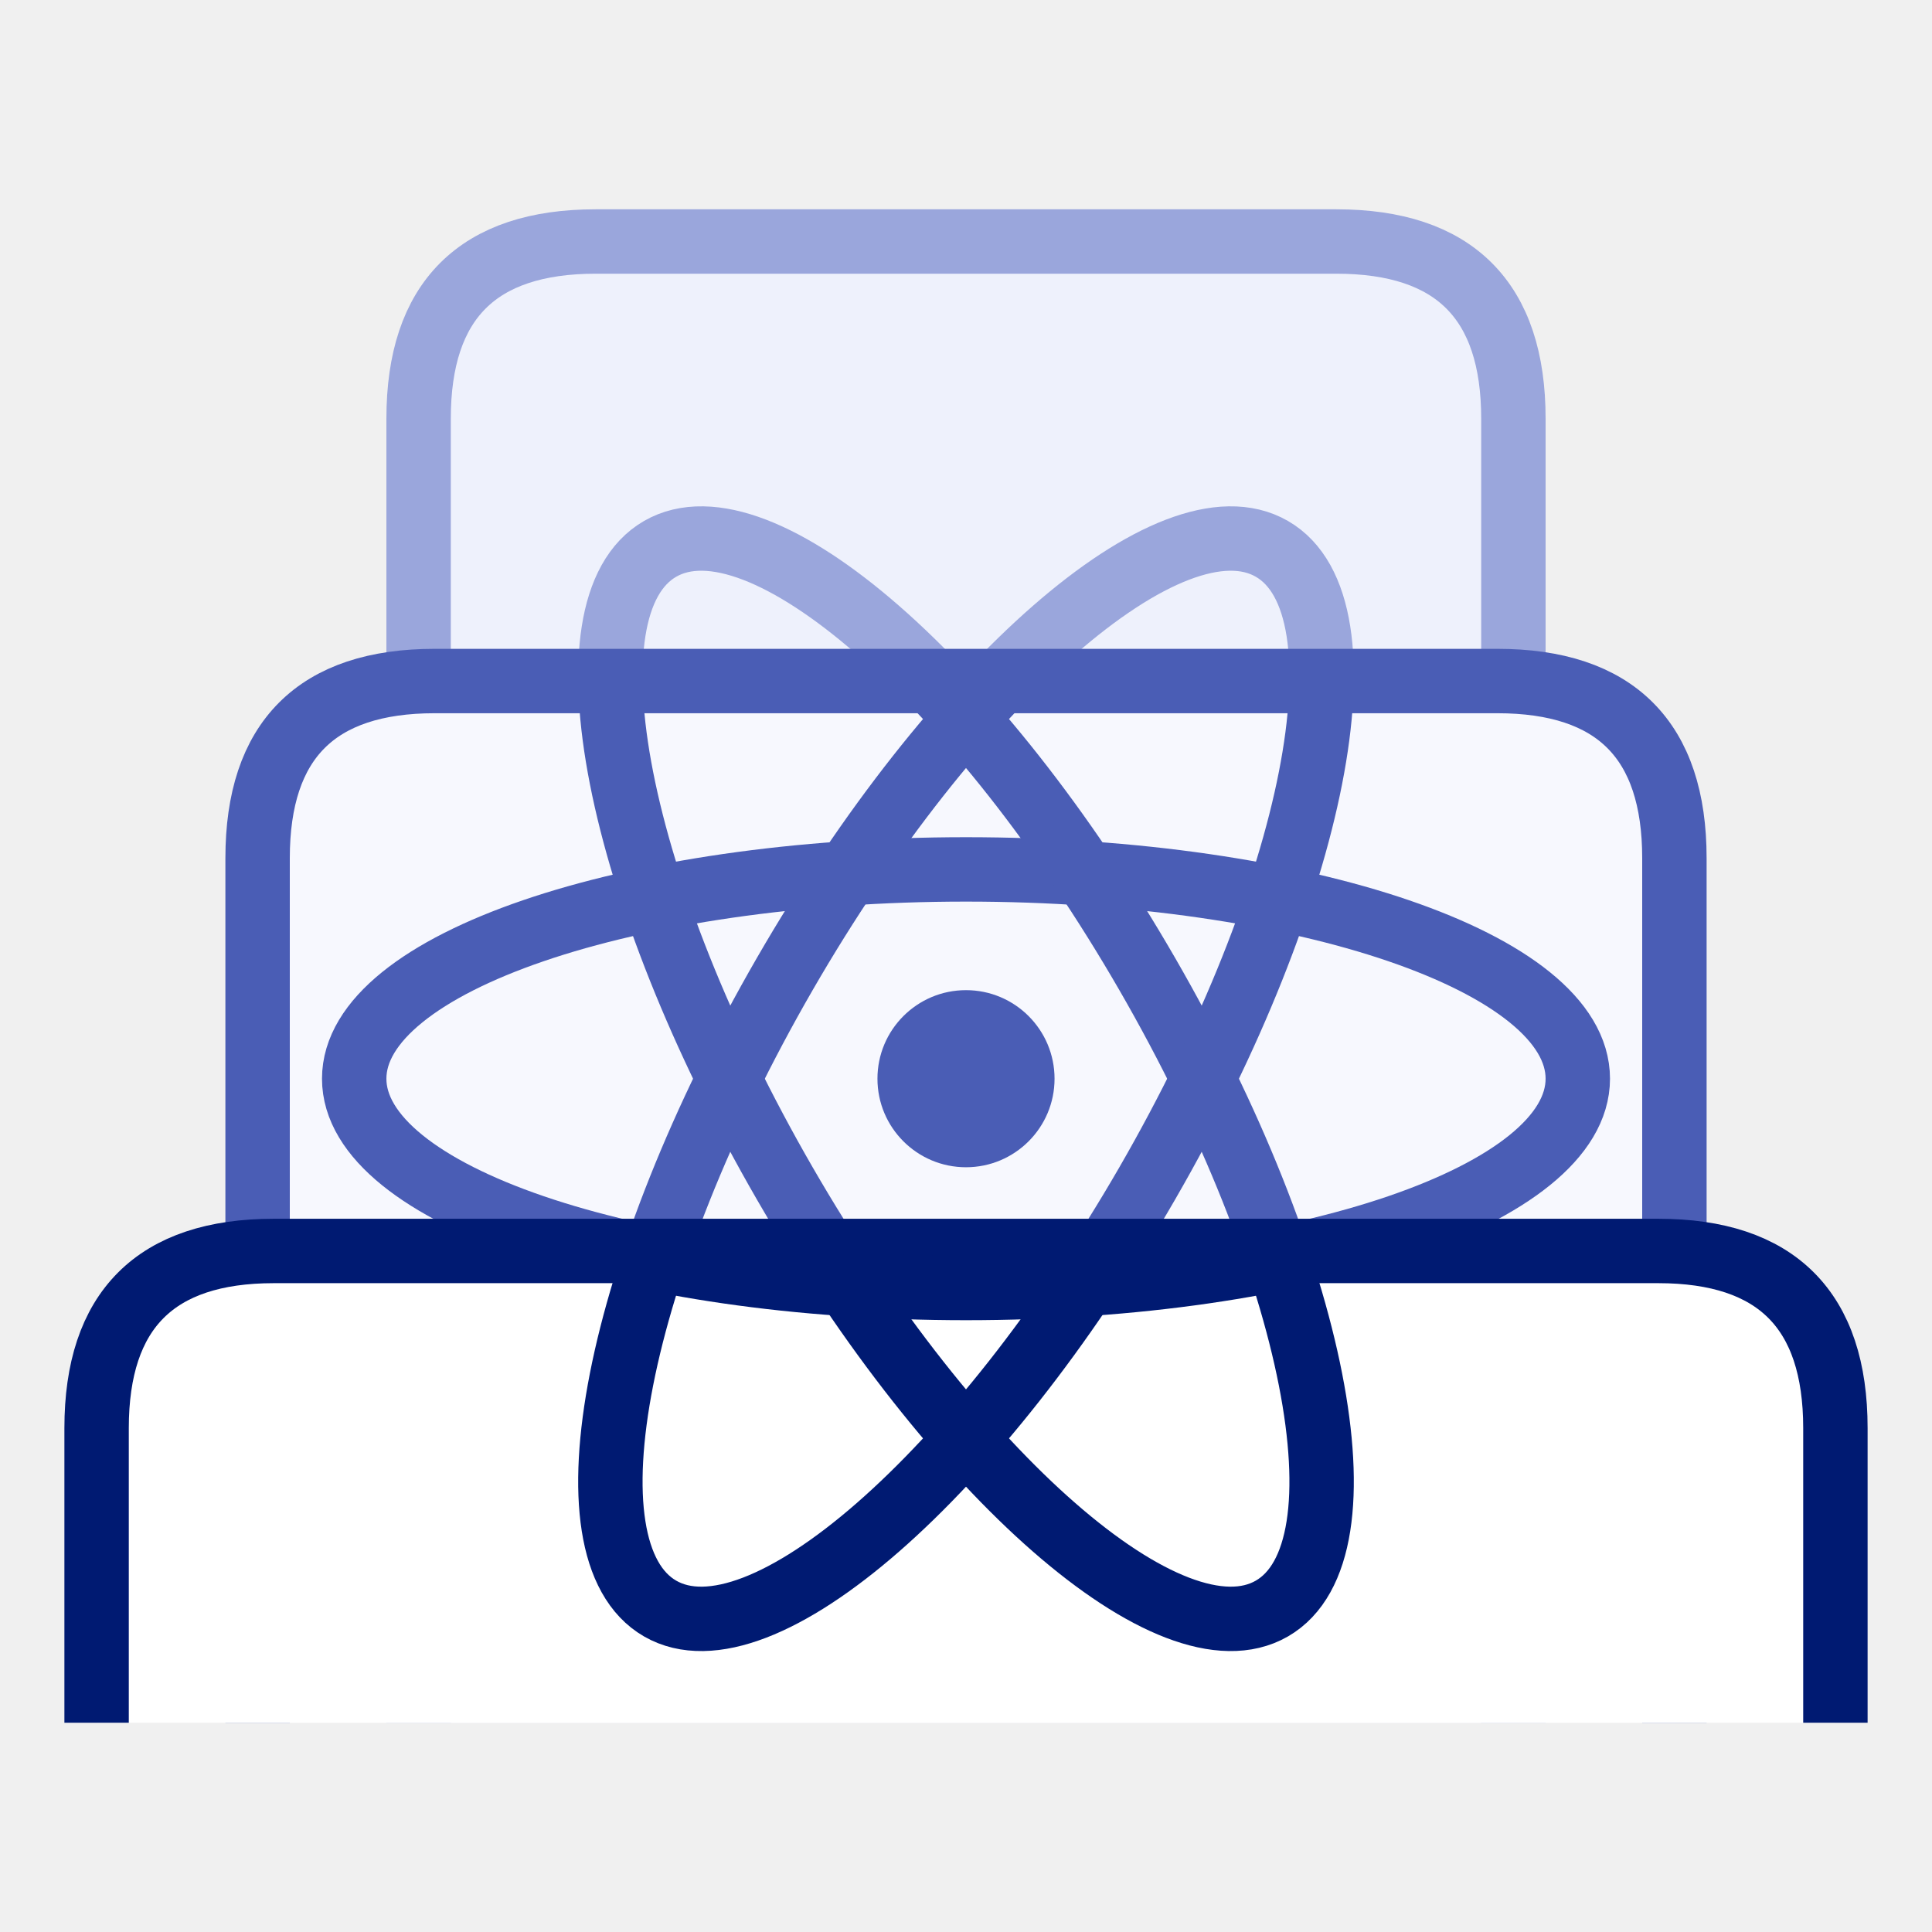
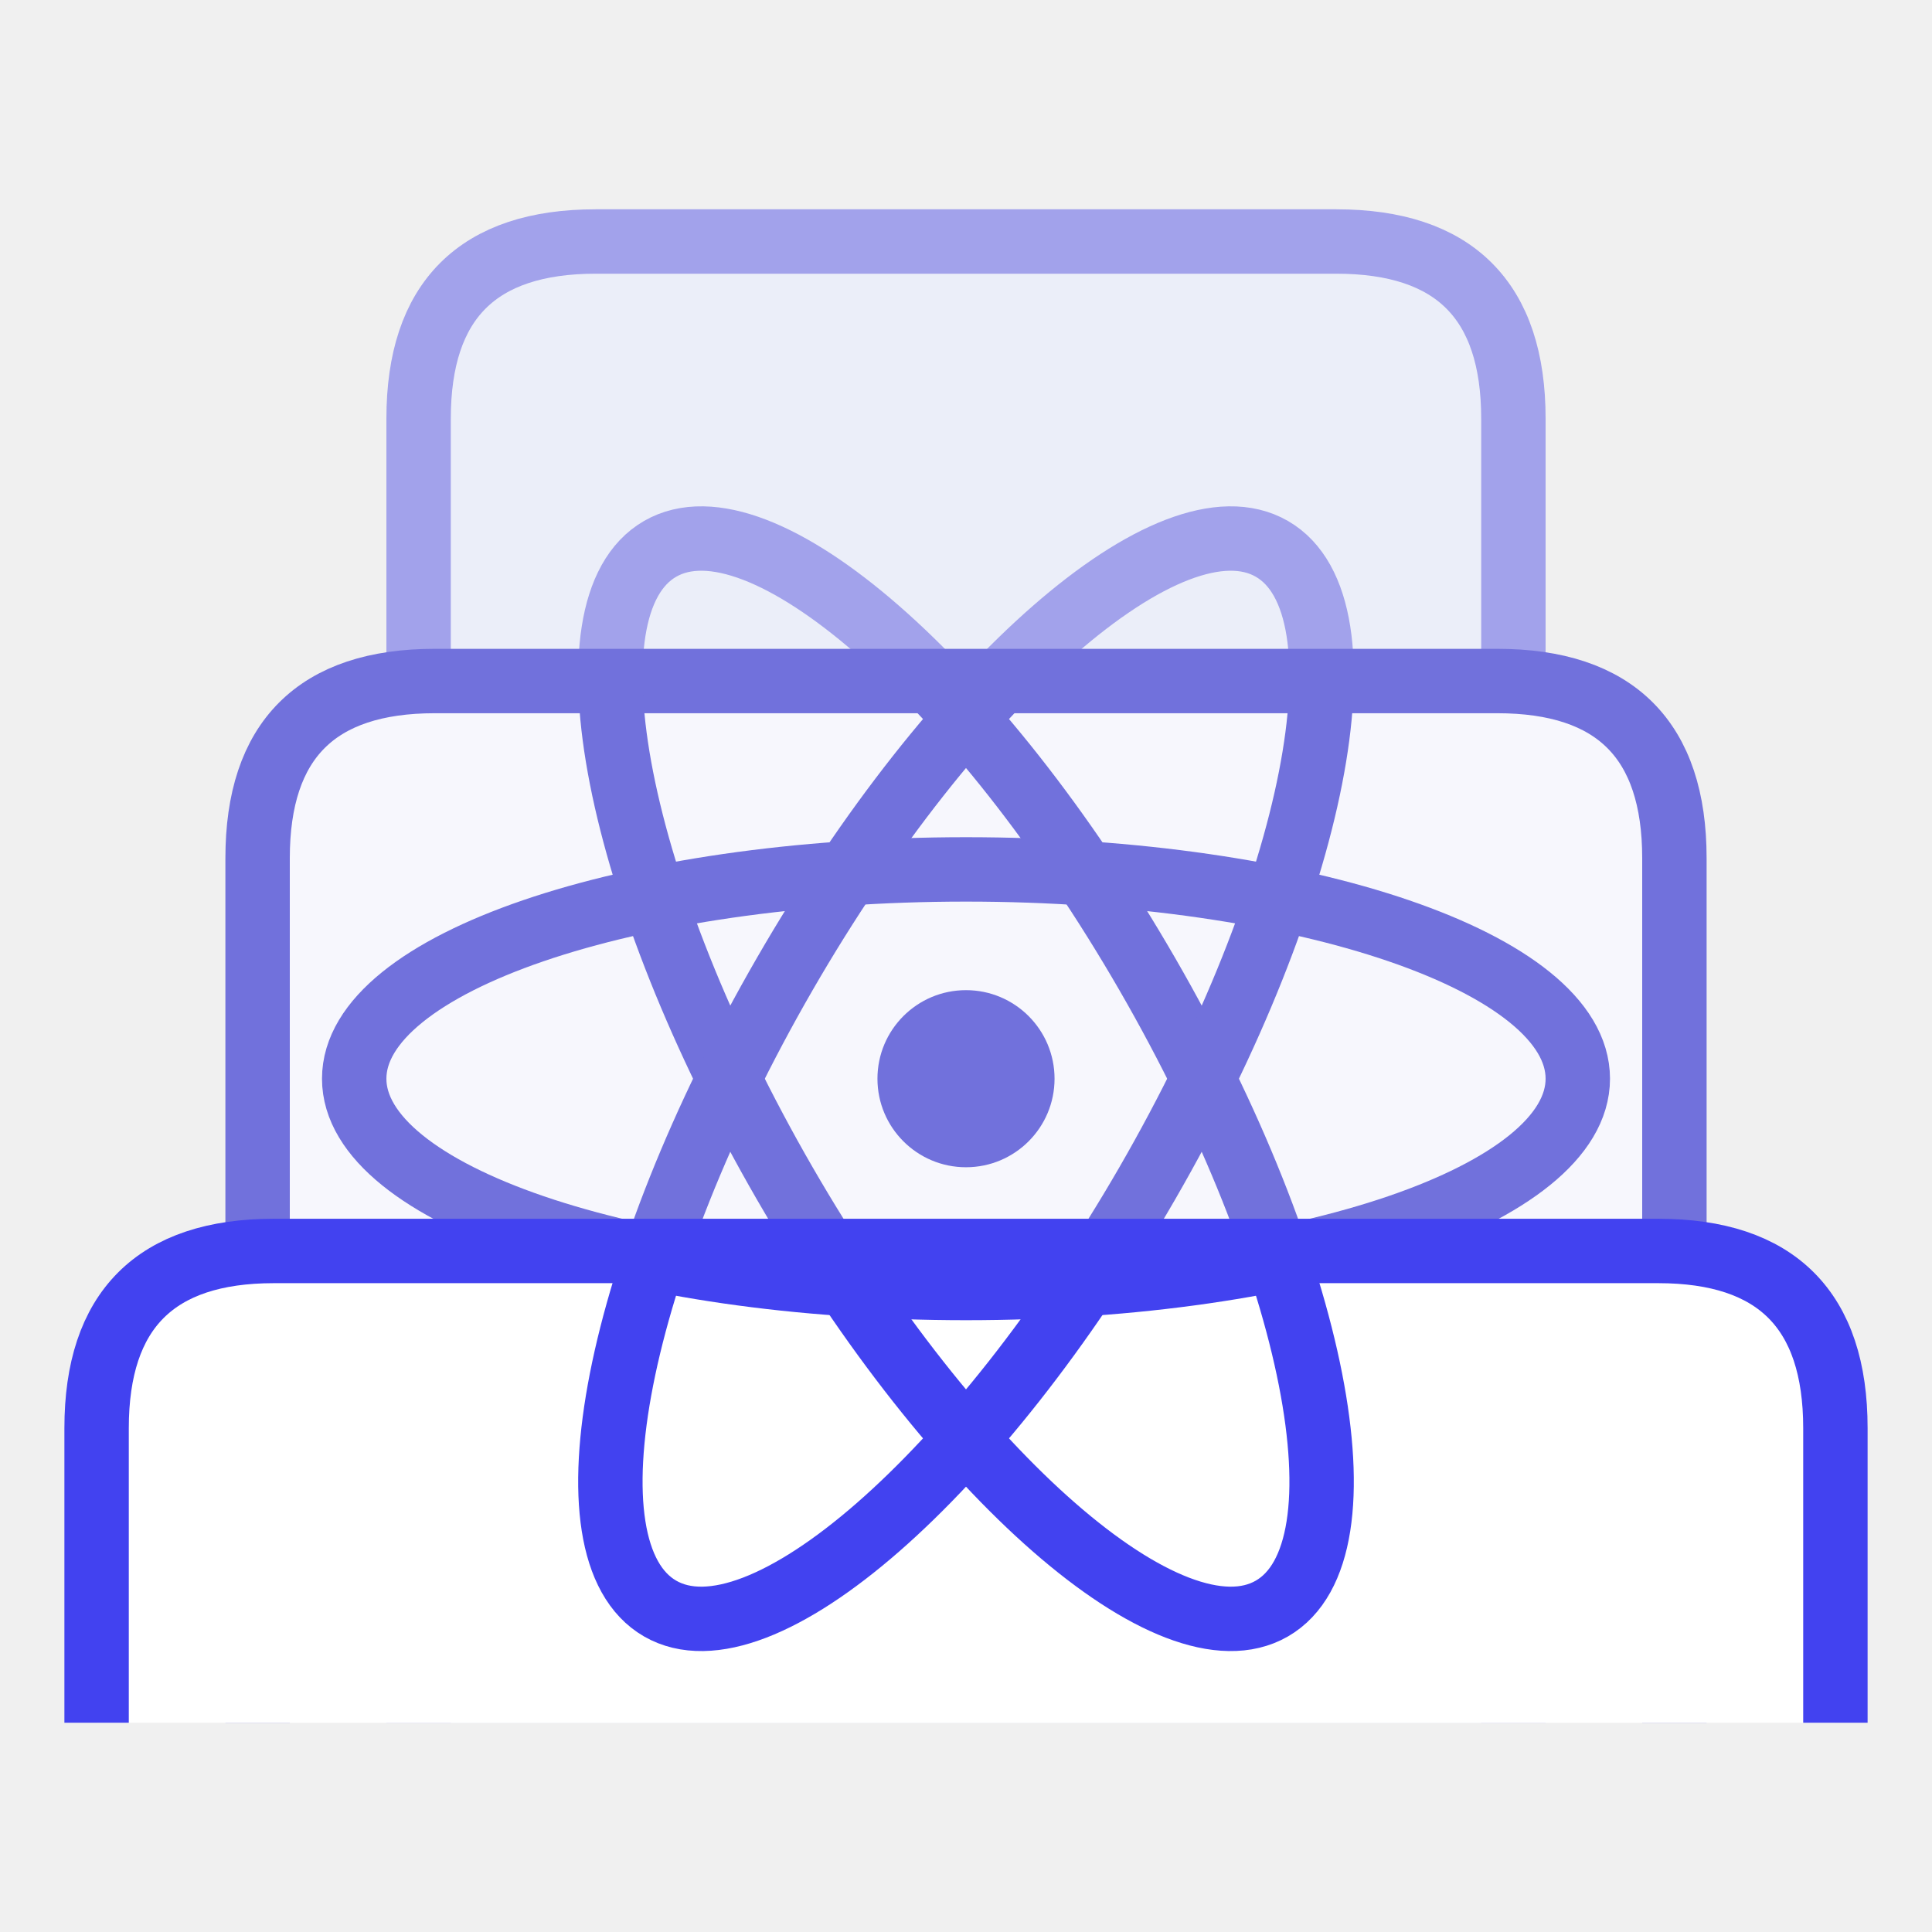
<svg xmlns="http://www.w3.org/2000/svg" viewBox="0 11 120 120" width="120" height="120" role="img" aria-label="React Native Bottom Sheet">
  <defs>
    <clipPath id="bs-logo-sheet-1">
      <path d="M26 118V37Q26 26 37 26H83Q94 26 94 37V118Z" />
    </clipPath>
    <clipPath id="bs-logo-sheet-2">
      <path d="M16 118V64.3Q16 53.3 27 53.3H93Q104 53.3 104 64.3V118Z" />
    </clipPath>
    <clipPath id="bs-logo-sheet-3">
      <path d="M6 118V99.7Q6 88.7 17 88.7H103Q114 88.7 114 99.7V118Z" />
    </clipPath>
  </defs>
-   <path d="M26 118V37Q26 26 37 26H83Q94 26 94 37V118" fill="#eef1fc" stroke="#9aa6dc" stroke-width="4" stroke-linejoin="round" />
+   <path d="M26 118V37Q26 26 37 26H83Q94 26 94 37V118" fill="#ebeef9" stroke="#a2a2eb" stroke-width="4" stroke-linejoin="round" />
  <g clip-path="url(#bs-logo-sheet-1)">
-     <ellipse cx="60" cy="78" rx="38" ry="13" transform="rotate(0 60 78)" fill="none" stroke="#9aa6dc" stroke-width="4" />
-     <ellipse cx="60" cy="78" rx="38" ry="13" transform="rotate(60 60 78)" fill="none" stroke="#9aa6dc" stroke-width="4" />
-     <ellipse cx="60" cy="78" rx="38" ry="13" transform="rotate(120 60 78)" fill="none" stroke="#9aa6dc" stroke-width="4" />
-     <circle cx="60" cy="78" r="5.5" fill="#9aa6dc" />
+     <ellipse cx="60" cy="78" rx="38" ry="13" transform="rotate(0 60 78)" fill="none" stroke="#a2a2eb" stroke-width="4" />
+     <ellipse cx="60" cy="78" rx="38" ry="13" transform="rotate(60 60 78)" fill="none" stroke="#a2a2eb" stroke-width="4" />
+     <ellipse cx="60" cy="78" rx="38" ry="13" transform="rotate(120 60 78)" fill="none" stroke="#a2a2eb" stroke-width="4" />
+     <circle cx="60" cy="78" r="5.5" fill="#a2a2eb" />
  </g>
-   <path d="M16 118V64.3Q16 53.3 27 53.3H93Q104 53.3 104 64.3V118" fill="#f7f8fe" stroke="#4a5db5" stroke-width="4" stroke-linejoin="round" />
+   <path d="M16 118V64.3Q16 53.3 27 53.3H93Q104 53.3 104 64.3V118" fill="#f7f7fd" stroke="#7171dc" stroke-width="4" stroke-linejoin="round" />
  <g clip-path="url(#bs-logo-sheet-2)">
-     <ellipse cx="60" cy="78" rx="38" ry="13" transform="rotate(0 60 78)" fill="none" stroke="#4a5db5" stroke-width="4" />
-     <ellipse cx="60" cy="78" rx="38" ry="13" transform="rotate(60 60 78)" fill="none" stroke="#4a5db5" stroke-width="4" />
-     <ellipse cx="60" cy="78" rx="38" ry="13" transform="rotate(120 60 78)" fill="none" stroke="#4a5db5" stroke-width="4" />
-     <circle cx="60" cy="78" r="5.5" fill="#4a5db5" />
+     <ellipse cx="60" cy="78" rx="38" ry="13" transform="rotate(0 60 78)" fill="none" stroke="#7171dc" stroke-width="4" />
+     <ellipse cx="60" cy="78" rx="38" ry="13" transform="rotate(60 60 78)" fill="none" stroke="#7171dc" stroke-width="4" />
+     <ellipse cx="60" cy="78" rx="38" ry="13" transform="rotate(120 60 78)" fill="none" stroke="#7171dc" stroke-width="4" />
+     <circle cx="60" cy="78" r="5.5" fill="#7171dc" />
  </g>
-   <path d="M6 118V99.7Q6 88.7 17 88.7H103Q114 88.7 114 99.7V118" fill="#ffffff" stroke="#001a72" stroke-width="4" stroke-linejoin="round" />
+   <path d="M6 118V99.7Q6 88.7 17 88.7H103Q114 88.7 114 99.7V118" fill="#ffffff" stroke="#4242f0" stroke-width="4" stroke-linejoin="round" />
  <g clip-path="url(#bs-logo-sheet-3)">
-     <ellipse cx="60" cy="78" rx="38" ry="13" transform="rotate(0 60 78)" fill="none" stroke="#001a72" stroke-width="4" />
-     <ellipse cx="60" cy="78" rx="38" ry="13" transform="rotate(60 60 78)" fill="none" stroke="#001a72" stroke-width="4" />
-     <ellipse cx="60" cy="78" rx="38" ry="13" transform="rotate(120 60 78)" fill="none" stroke="#001a72" stroke-width="4" />
-     <circle cx="60" cy="78" r="5.5" fill="#001a72" />
+     <ellipse cx="60" cy="78" rx="38" ry="13" transform="rotate(0 60 78)" fill="none" stroke="#4242f0" stroke-width="4" />
+     <ellipse cx="60" cy="78" rx="38" ry="13" transform="rotate(60 60 78)" fill="none" stroke="#4242f0" stroke-width="4" />
+     <ellipse cx="60" cy="78" rx="38" ry="13" transform="rotate(120 60 78)" fill="none" stroke="#4242f0" stroke-width="4" />
+     <circle cx="60" cy="78" r="5.5" fill="#4242f0" />
  </g>
</svg>
